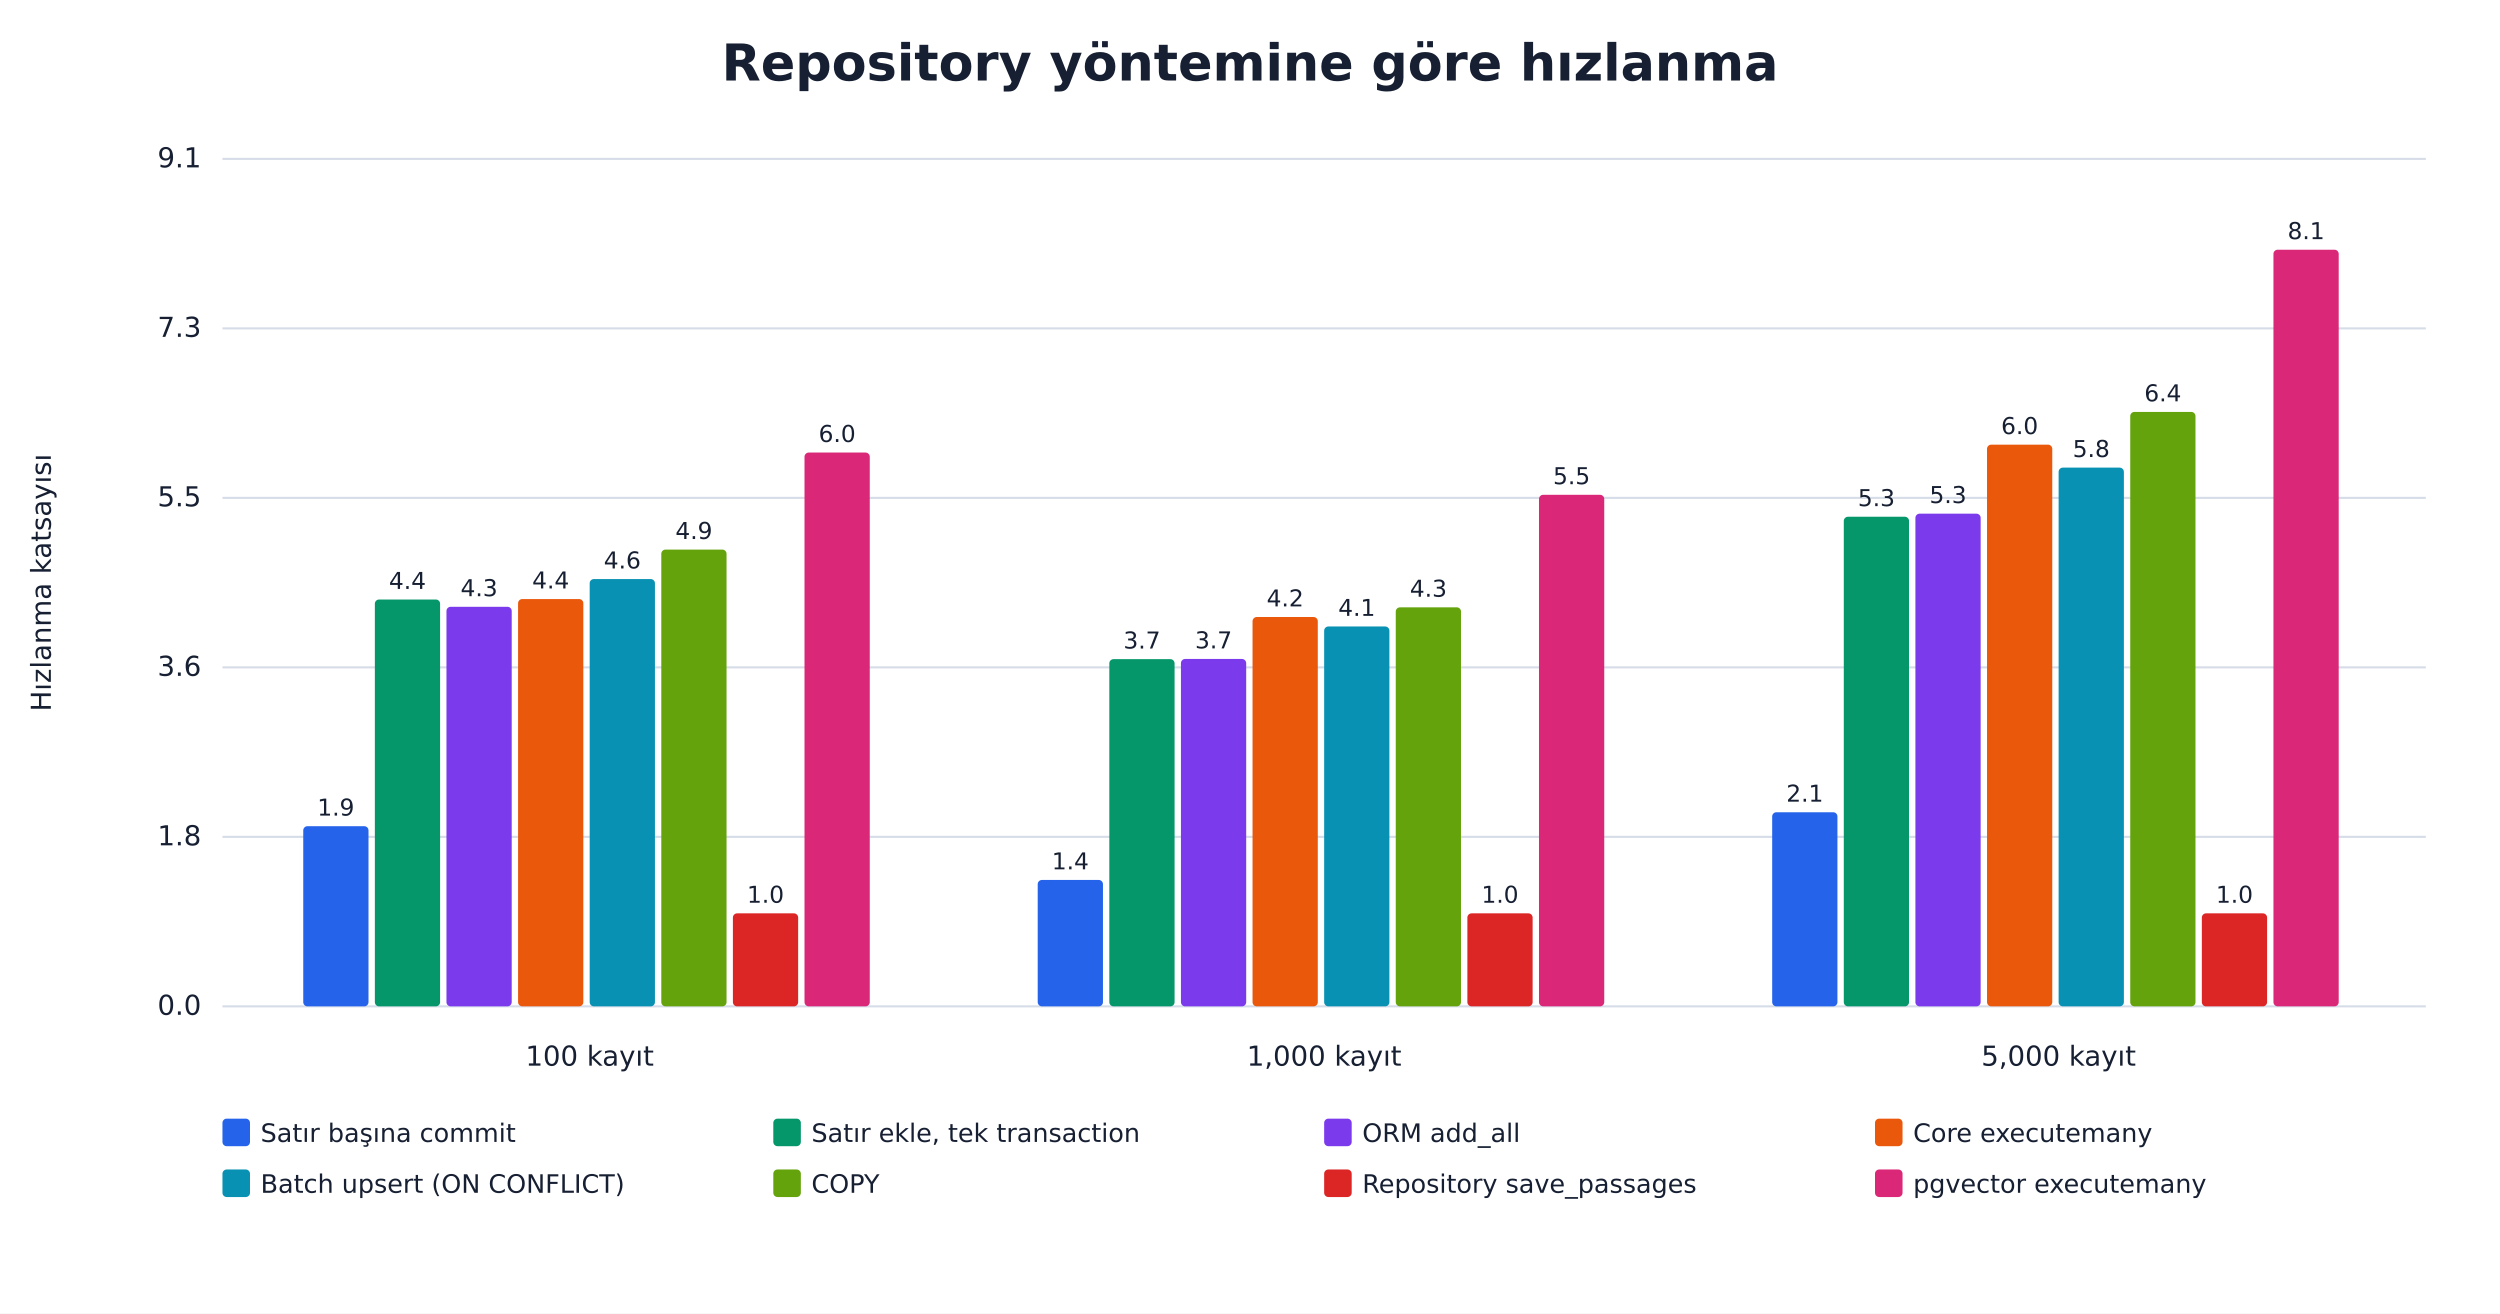
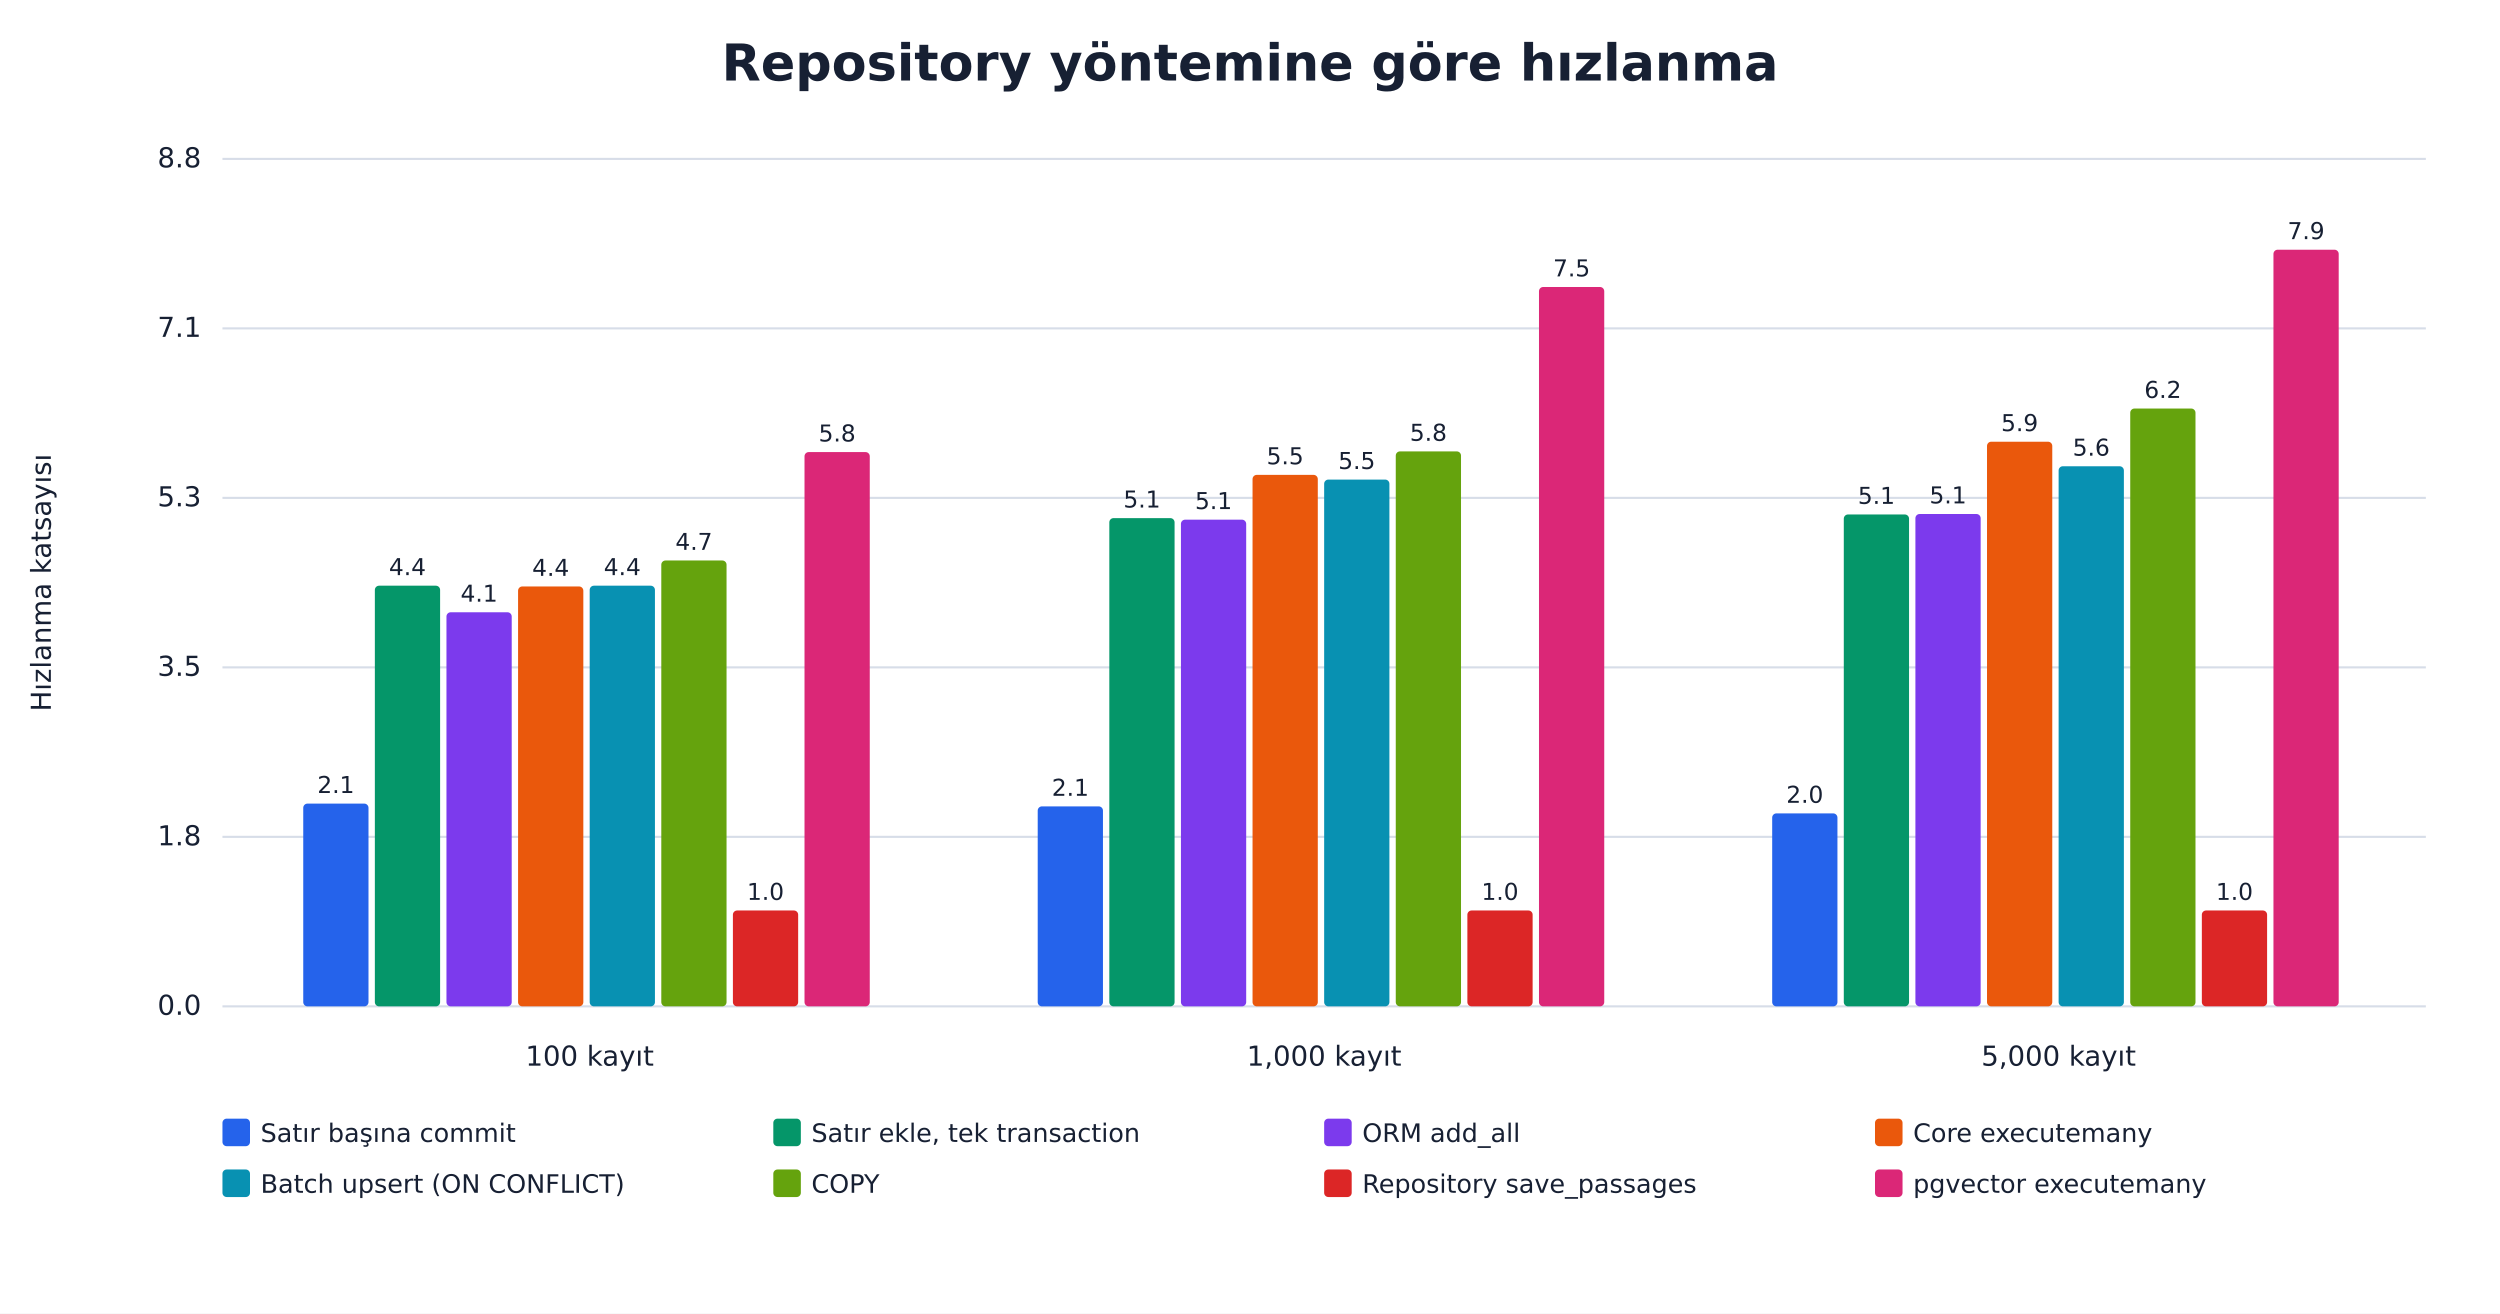
<svg xmlns="http://www.w3.org/2000/svg" width="1180" height="620" viewBox="0 0 1180 620">
  <rect width="100%" height="100%" fill="#ffffff" />
  <style>text{font-family:DejaVu Sans,Arial,sans-serif;fill:#172033}.title{font-size:24px;font-weight:700}.axis{font-size:13px}.value{font-size:11px}.legend{font-size:12px}</style>
  <text x="590.0" y="38" text-anchor="middle" class="title">Repository yöntemine göre hızlanma</text>
  <line x1="105" y1="475.00" x2="1145" y2="475.00" stroke="#d7dde8" stroke-width="1" />
  <text x="95" y="479.00" text-anchor="end" class="axis">0.0</text>
  <line x1="105" y1="395.00" x2="1145" y2="395.00" stroke="#d7dde8" stroke-width="1" />
  <text x="95" y="399.00" text-anchor="end" class="axis">1.8</text>
  <line x1="105" y1="315.00" x2="1145" y2="315.00" stroke="#d7dde8" stroke-width="1" />
-   <text x="95" y="319.00" text-anchor="end" class="axis">3.6</text>
+   <text x="95" y="319.00" text-anchor="end" class="axis">3.5</text>
  <line x1="105" y1="235.00" x2="1145" y2="235.00" stroke="#d7dde8" stroke-width="1" />
-   <text x="95" y="239.00" text-anchor="end" class="axis">5.5</text>
+   <text x="95" y="239.00" text-anchor="end" class="axis">5.3</text>
  <line x1="105" y1="155.00" x2="1145" y2="155.00" stroke="#d7dde8" stroke-width="1" />
-   <text x="95" y="159.00" text-anchor="end" class="axis">7.3</text>
+   <text x="95" y="159.00" text-anchor="end" class="axis">7.1</text>
  <line x1="105" y1="75.00" x2="1145" y2="75.00" stroke="#d7dde8" stroke-width="1" />
-   <text x="95" y="79.00" text-anchor="end" class="axis">9.1</text>
-   <rect x="143.13" y="389.96" width="30.80" height="85.04" fill="#2563eb" rx="2" />
-   <text x="158.53" y="384.96" text-anchor="middle" class="value">1.9</text>
-   <rect x="176.93" y="282.97" width="30.80" height="192.03" fill="#059669" rx="2" />
-   <text x="192.33" y="277.97" text-anchor="middle" class="value">4.4</text>
-   <rect x="210.73" y="286.40" width="30.80" height="188.60" fill="#7c3aed" rx="2" />
-   <text x="226.13" y="281.40" text-anchor="middle" class="value">4.3</text>
-   <rect x="244.53" y="282.75" width="30.80" height="192.25" fill="#ea580c" rx="2" />
-   <text x="259.93" y="277.75" text-anchor="middle" class="value">4.4</text>
-   <rect x="278.33" y="273.31" width="30.80" height="201.69" fill="#0891b2" rx="2" />
-   <text x="293.73" y="268.31" text-anchor="middle" class="value">4.6</text>
-   <rect x="312.13" y="259.40" width="30.80" height="215.60" fill="#65a30d" rx="2" />
-   <text x="327.53" y="254.40" text-anchor="middle" class="value">4.9</text>
-   <rect x="345.93" y="431.10" width="30.80" height="43.90" fill="#dc2626" rx="2" />
-   <text x="361.33" y="426.10" text-anchor="middle" class="value">1.0</text>
-   <rect x="379.73" y="213.61" width="30.80" height="261.39" fill="#db2777" rx="2" />
-   <text x="395.13" y="208.61" text-anchor="middle" class="value">6.0</text>
+   <text x="95" y="79.00" text-anchor="end" class="axis">8.8</text>
+   <rect x="143.13" y="379.30" width="30.80" height="95.70" fill="#2563eb" rx="2" />
+   <text x="158.53" y="374.30" text-anchor="middle" class="value">2.1</text>
+   <rect x="176.93" y="276.45" width="30.80" height="198.55" fill="#059669" rx="2" />
+   <text x="192.33" y="271.45" text-anchor="middle" class="value">4.4</text>
+   <rect x="210.73" y="288.99" width="30.80" height="186.01" fill="#7c3aed" rx="2" />
+   <text x="226.13" y="283.99" text-anchor="middle" class="value">4.1</text>
+   <rect x="244.53" y="276.81" width="30.80" height="198.19" fill="#ea580c" rx="2" />
+   <text x="259.93" y="271.81" text-anchor="middle" class="value">4.4</text>
+   <rect x="278.33" y="276.45" width="30.80" height="198.55" fill="#0891b2" rx="2" />
+   <text x="293.73" y="271.45" text-anchor="middle" class="value">4.4</text>
+   <rect x="312.13" y="264.55" width="30.80" height="210.45" fill="#65a30d" rx="2" />
+   <text x="327.53" y="259.55" text-anchor="middle" class="value">4.7</text>
+   <rect x="345.93" y="429.75" width="30.80" height="45.25" fill="#dc2626" rx="2" />
+   <text x="361.33" y="424.75" text-anchor="middle" class="value">1.0</text>
+   <rect x="379.73" y="213.38" width="30.80" height="261.62" fill="#db2777" rx="2" />
+   <text x="395.13" y="208.38" text-anchor="middle" class="value">5.8</text>
  <text x="278.33" y="503" text-anchor="middle" class="axis">100 kayıt</text>
-   <rect x="489.80" y="415.34" width="30.80" height="59.66" fill="#2563eb" rx="2" />
-   <text x="505.20" y="410.34" text-anchor="middle" class="value">1.4</text>
-   <rect x="523.60" y="311.11" width="30.80" height="163.89" fill="#059669" rx="2" />
-   <text x="539.00" y="306.11" text-anchor="middle" class="value">3.7</text>
-   <rect x="557.40" y="311.03" width="30.80" height="163.97" fill="#7c3aed" rx="2" />
-   <text x="572.80" y="306.03" text-anchor="middle" class="value">3.7</text>
-   <rect x="591.20" y="291.23" width="30.80" height="183.77" fill="#ea580c" rx="2" />
-   <text x="606.60" y="286.23" text-anchor="middle" class="value">4.2</text>
-   <rect x="625.00" y="295.70" width="30.80" height="179.30" fill="#0891b2" rx="2" />
-   <text x="640.40" y="290.70" text-anchor="middle" class="value">4.1</text>
-   <rect x="658.80" y="286.66" width="30.80" height="188.34" fill="#65a30d" rx="2" />
-   <text x="674.20" y="281.66" text-anchor="middle" class="value">4.3</text>
-   <rect x="692.60" y="431.10" width="30.80" height="43.90" fill="#dc2626" rx="2" />
-   <text x="708.00" y="426.10" text-anchor="middle" class="value">1.0</text>
-   <rect x="726.40" y="233.54" width="30.80" height="241.46" fill="#db2777" rx="2" />
-   <text x="741.80" y="228.54" text-anchor="middle" class="value">5.5</text>
+   <rect x="489.80" y="380.61" width="30.80" height="94.39" fill="#2563eb" rx="2" />
+   <text x="505.20" y="375.61" text-anchor="middle" class="value">2.1</text>
+   <rect x="523.60" y="244.55" width="30.80" height="230.45" fill="#059669" rx="2" />
+   <text x="539.00" y="239.55" text-anchor="middle" class="value">5.1</text>
+   <rect x="557.40" y="245.28" width="30.80" height="229.72" fill="#7c3aed" rx="2" />
+   <text x="572.80" y="240.28" text-anchor="middle" class="value">5.1</text>
+   <rect x="591.20" y="224.14" width="30.80" height="250.86" fill="#ea580c" rx="2" />
+   <text x="606.60" y="219.14" text-anchor="middle" class="value">5.5</text>
+   <rect x="625.00" y="226.36" width="30.80" height="248.64" fill="#0891b2" rx="2" />
+   <text x="640.40" y="221.36" text-anchor="middle" class="value">5.5</text>
+   <rect x="658.80" y="213.06" width="30.80" height="261.94" fill="#65a30d" rx="2" />
+   <text x="674.20" y="208.06" text-anchor="middle" class="value">5.8</text>
+   <rect x="692.60" y="429.75" width="30.80" height="45.25" fill="#dc2626" rx="2" />
+   <text x="708.00" y="424.75" text-anchor="middle" class="value">1.0</text>
+   <rect x="726.40" y="135.46" width="30.80" height="339.54" fill="#db2777" rx="2" />
+   <text x="741.80" y="130.46" text-anchor="middle" class="value">7.5</text>
  <text x="625.00" y="503" text-anchor="middle" class="axis">1,000 kayıt</text>
-   <rect x="836.47" y="383.38" width="30.80" height="91.62" fill="#2563eb" rx="2" />
-   <text x="851.87" y="378.38" text-anchor="middle" class="value">2.1</text>
-   <rect x="870.27" y="243.90" width="30.80" height="231.10" fill="#059669" rx="2" />
-   <text x="885.67" y="238.90" text-anchor="middle" class="value">5.3</text>
-   <rect x="904.07" y="242.45" width="30.80" height="232.55" fill="#7c3aed" rx="2" />
-   <text x="919.47" y="237.45" text-anchor="middle" class="value">5.3</text>
-   <rect x="937.87" y="209.88" width="30.80" height="265.12" fill="#ea580c" rx="2" />
-   <text x="953.27" y="204.88" text-anchor="middle" class="value">6.0</text>
-   <rect x="971.67" y="220.72" width="30.80" height="254.28" fill="#0891b2" rx="2" />
-   <text x="987.07" y="215.72" text-anchor="middle" class="value">5.8</text>
-   <rect x="1005.47" y="194.42" width="30.80" height="280.58" fill="#65a30d" rx="2" />
-   <text x="1020.87" y="189.42" text-anchor="middle" class="value">6.4</text>
-   <rect x="1039.27" y="431.10" width="30.80" height="43.90" fill="#dc2626" rx="2" />
-   <text x="1054.67" y="426.10" text-anchor="middle" class="value">1.0</text>
+   <rect x="836.47" y="383.92" width="30.80" height="91.08" fill="#2563eb" rx="2" />
+   <text x="851.87" y="378.92" text-anchor="middle" class="value">2.0</text>
+   <rect x="870.27" y="242.83" width="30.80" height="232.17" fill="#059669" rx="2" />
+   <text x="885.67" y="237.83" text-anchor="middle" class="value">5.1</text>
+   <rect x="904.07" y="242.61" width="30.80" height="232.39" fill="#7c3aed" rx="2" />
+   <text x="919.47" y="237.61" text-anchor="middle" class="value">5.1</text>
+   <rect x="937.87" y="208.49" width="30.80" height="266.51" fill="#ea580c" rx="2" />
+   <text x="953.27" y="203.49" text-anchor="middle" class="value">5.9</text>
+   <rect x="971.67" y="220.07" width="30.80" height="254.93" fill="#0891b2" rx="2" />
+   <text x="987.07" y="215.07" text-anchor="middle" class="value">5.6</text>
+   <rect x="1005.47" y="192.83" width="30.80" height="282.17" fill="#65a30d" rx="2" />
+   <text x="1020.87" y="187.83" text-anchor="middle" class="value">6.2</text>
+   <rect x="1039.27" y="429.75" width="30.80" height="45.25" fill="#dc2626" rx="2" />
+   <text x="1054.67" y="424.75" text-anchor="middle" class="value">1.0</text>
  <rect x="1073.07" y="117.86" width="30.80" height="357.14" fill="#db2777" rx="2" />
-   <text x="1088.47" y="112.86" text-anchor="middle" class="value">8.1</text>
+   <text x="1088.47" y="112.86" text-anchor="middle" class="value">7.9</text>
  <text x="971.67" y="503" text-anchor="middle" class="axis">5,000 kayıt</text>
  <text transform="translate(24 275.0) rotate(-90)" text-anchor="middle" class="axis">Hızlanma katsayısı</text>
  <rect x="105.00" y="528" width="13" height="13" fill="#2563eb" rx="2" />
  <text x="123.00" y="539" class="legend">Satır başına commit</text>
  <rect x="365.00" y="528" width="13" height="13" fill="#059669" rx="2" />
  <text x="383.00" y="539" class="legend">Satır ekle, tek transaction</text>
  <rect x="625.00" y="528" width="13" height="13" fill="#7c3aed" rx="2" />
  <text x="643.00" y="539" class="legend">ORM add_all</text>
  <rect x="885.00" y="528" width="13" height="13" fill="#ea580c" rx="2" />
  <text x="903.00" y="539" class="legend">Core executemany</text>
  <rect x="105.00" y="552" width="13" height="13" fill="#0891b2" rx="2" />
  <text x="123.00" y="563" class="legend">Batch upsert (ON CONFLICT)</text>
  <rect x="365.00" y="552" width="13" height="13" fill="#65a30d" rx="2" />
  <text x="383.00" y="563" class="legend">COPY</text>
  <rect x="625.00" y="552" width="13" height="13" fill="#dc2626" rx="2" />
  <text x="643.00" y="563" class="legend">Repository save_passages</text>
  <rect x="885.00" y="552" width="13" height="13" fill="#db2777" rx="2" />
  <text x="903.00" y="563" class="legend">pgvector executemany</text>
</svg>
